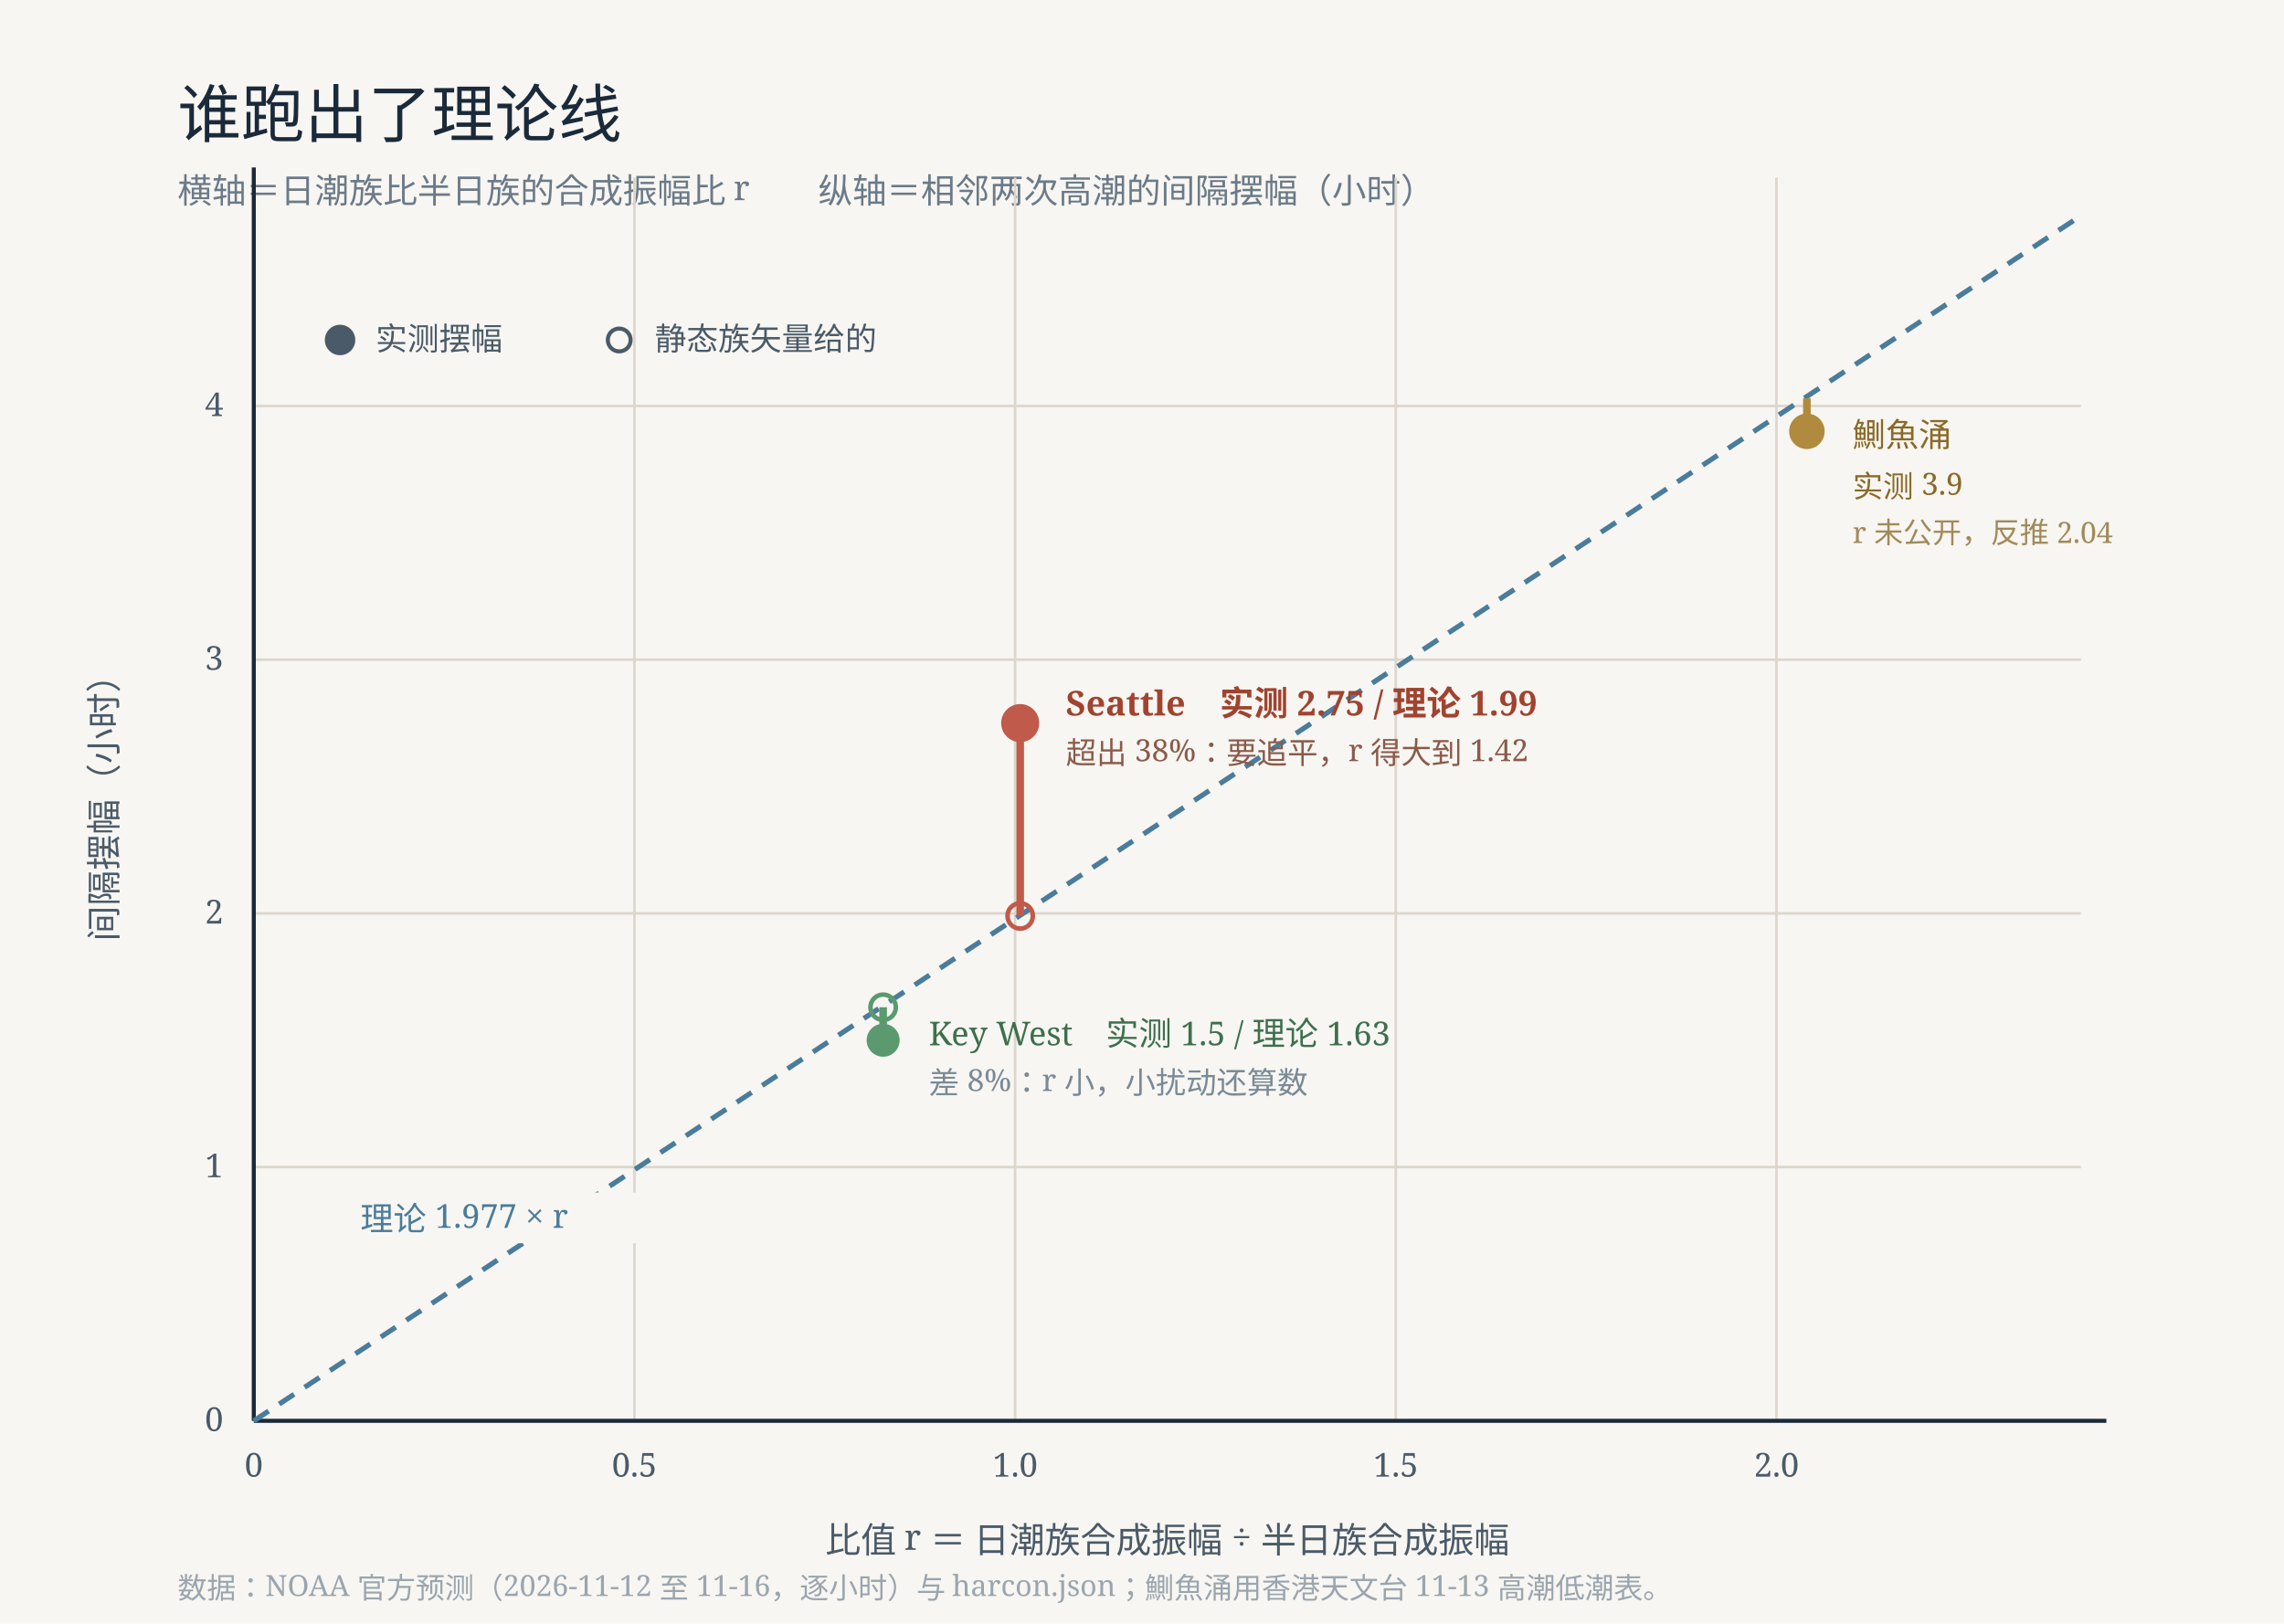
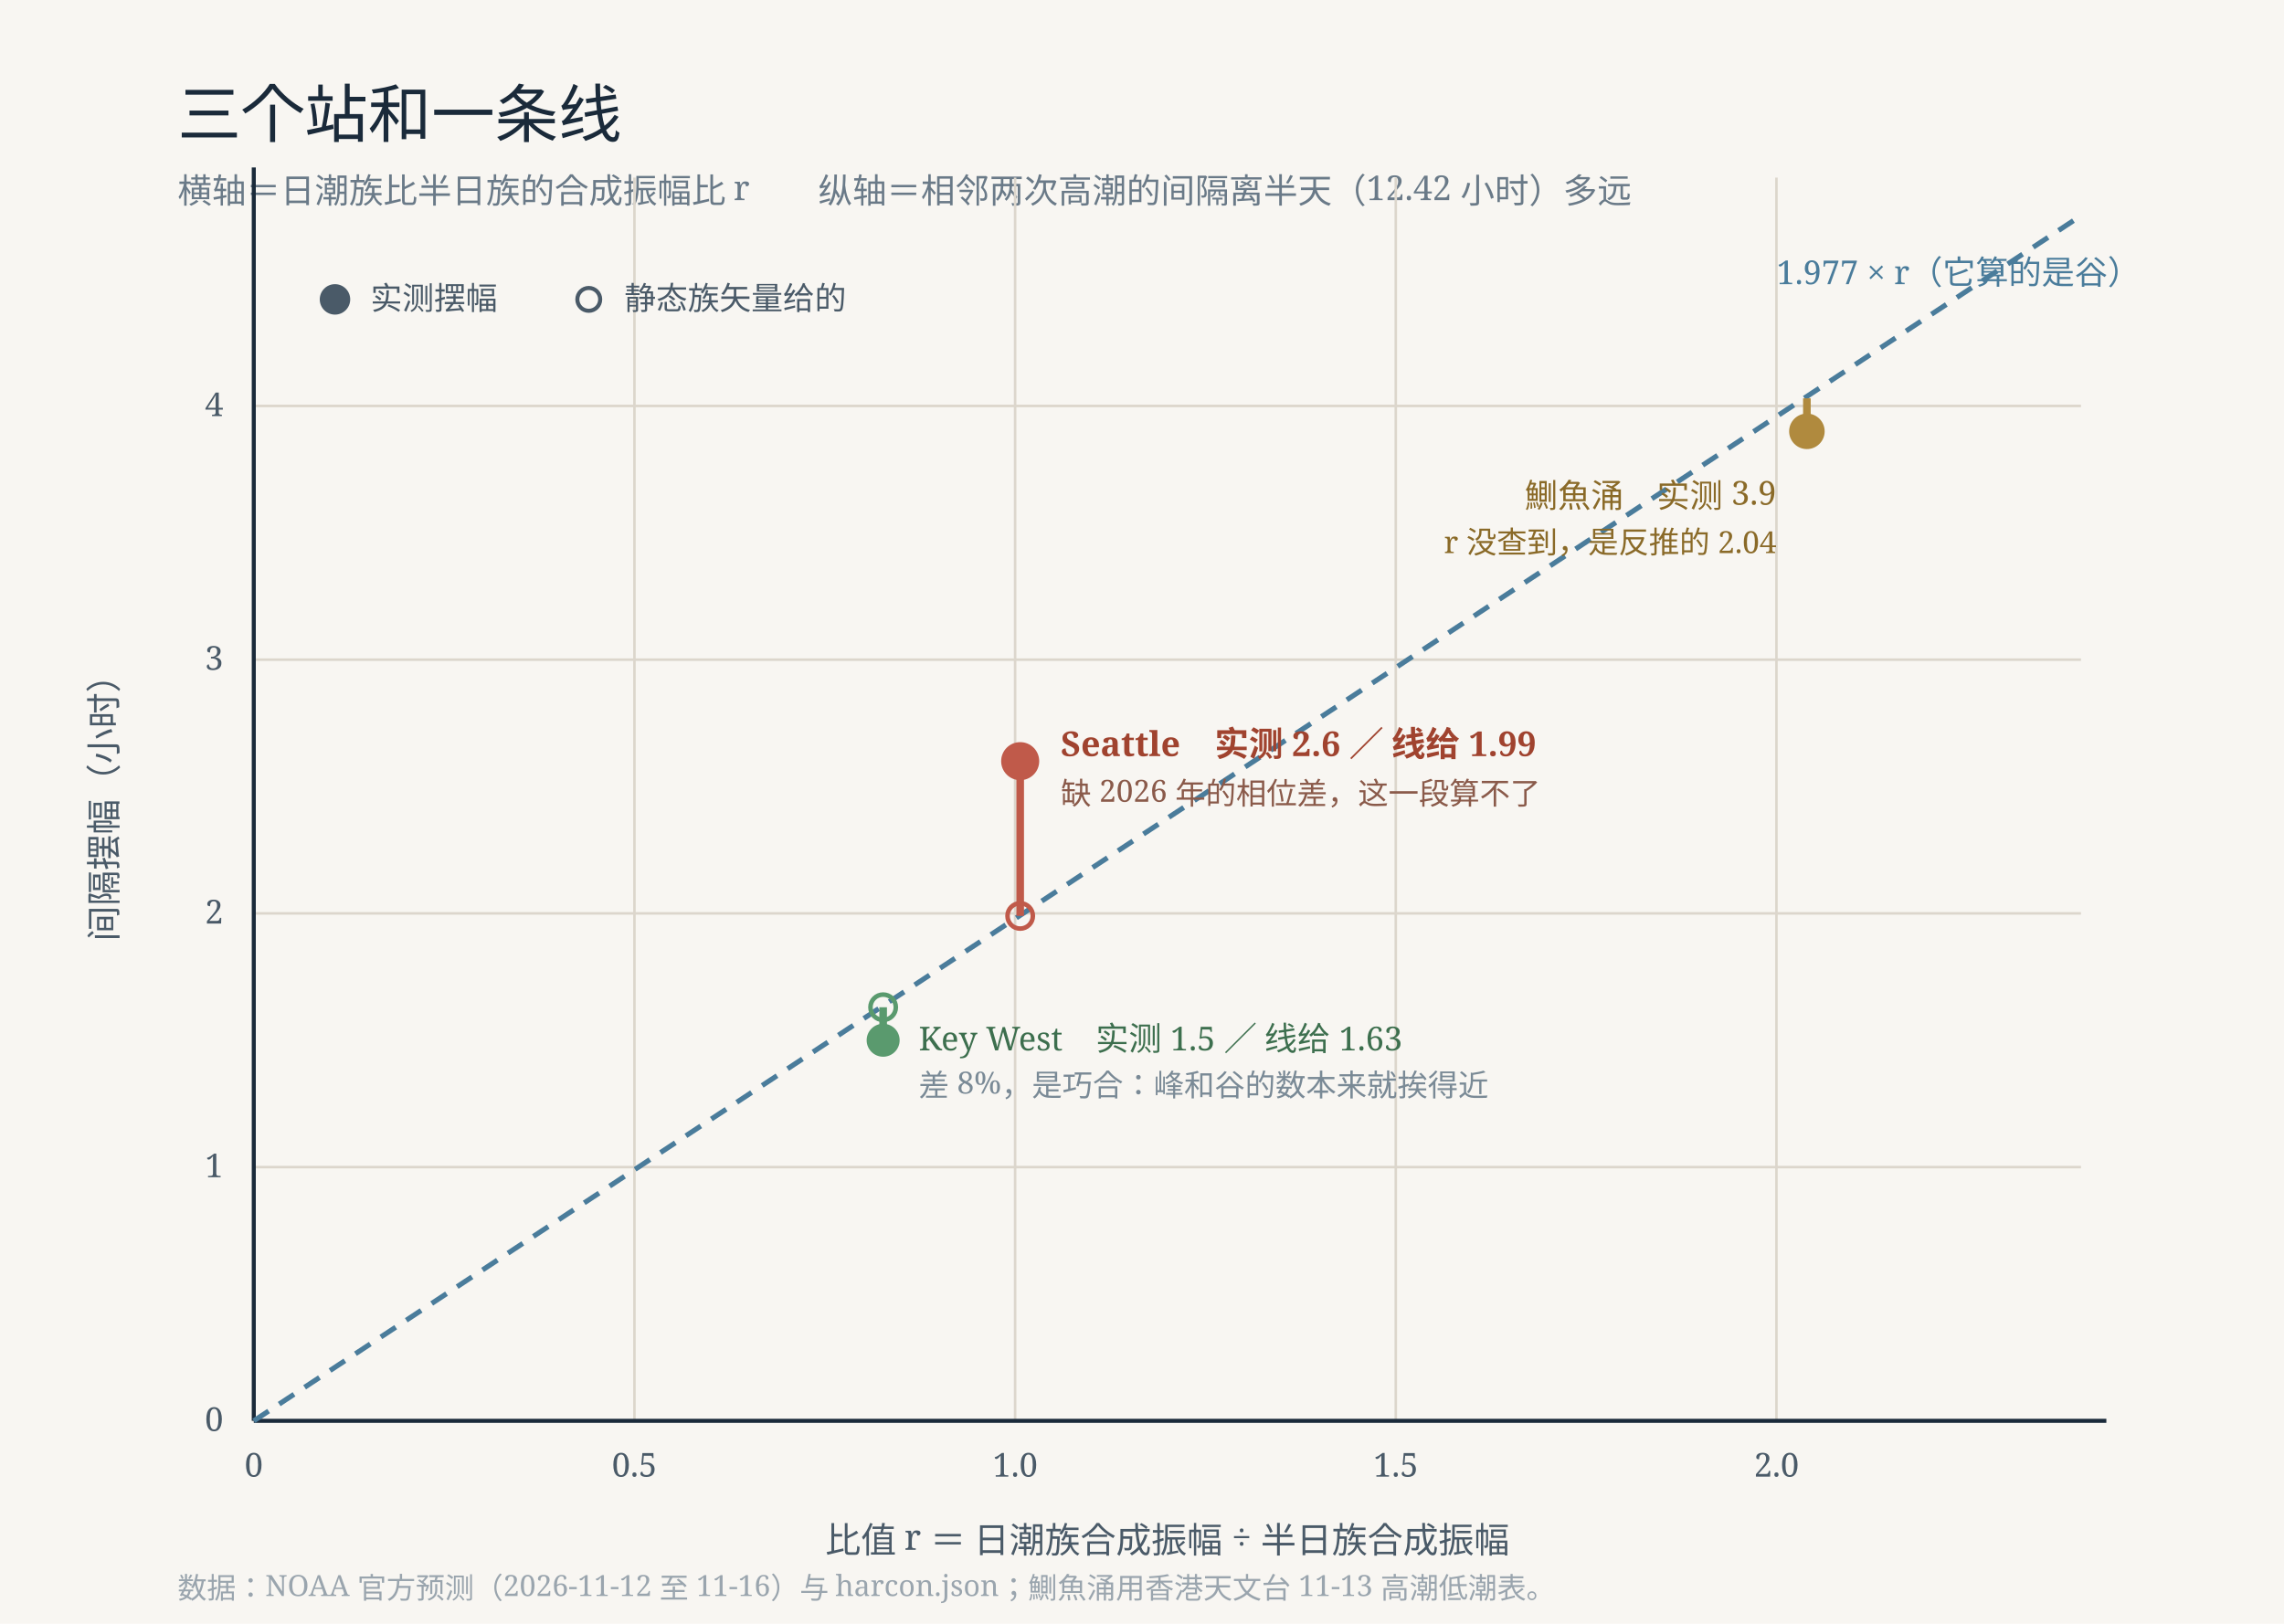
<svg xmlns="http://www.w3.org/2000/svg" width="900" height="640" viewBox="0 0 900 640">
  <rect width="900" height="640" fill="#f8f6f2" />
-   <text x="70" y="54" font-family="Georgia, 'Microsoft YaHei', serif" font-size="25" fill="#1a2a3a">谁跑出了理论线</text>
-   <text x="70" y="80" font-family="Georgia, 'Microsoft YaHei', serif" font-size="13.5" fill="#6a7a88">横轴＝日潮族比半日族的合成振幅比 r　　纵轴＝相邻两次高潮的间隔摆幅（小时）</text>
+   <text x="70" y="54" font-family="Georgia, 'Microsoft YaHei', serif" font-size="25" fill="#1a2a3a">三个站和一条线</text>
+   <text x="70" y="80" font-family="Georgia, 'Microsoft YaHei', serif" font-size="13.5" fill="#6a7a88">横轴＝日潮族比半日族的合成振幅比 r　　纵轴＝相邻两次高潮的间隔离半天（12.42 小时）多远</text>
  <g stroke="#dcd6cc" stroke-width="1">
    <line x1="100" y1="460" x2="820" y2="460" />
    <line x1="100" y1="360" x2="820" y2="360" />
    <line x1="100" y1="260" x2="820" y2="260" />
    <line x1="100" y1="160" x2="820" y2="160" />
    <line x1="250" y1="70" x2="250" y2="560" />
    <line x1="400" y1="70" x2="400" y2="560" />
    <line x1="550" y1="70" x2="550" y2="560" />
    <line x1="700" y1="70" x2="700" y2="560" />
  </g>
  <line x1="100" y1="560" x2="830" y2="560" stroke="#1a2a3a" stroke-width="1.6" />
  <line x1="100" y1="560" x2="100" y2="66" stroke="#1a2a3a" stroke-width="1.6" />
  <g font-family="Georgia, 'Microsoft YaHei', serif" font-size="13" fill="#4a5a68" text-anchor="middle">
    <text x="100" y="582">0</text>
    <text x="250" y="582">0.5</text>
    <text x="400" y="582">1.0</text>
    <text x="550" y="582">1.5</text>
    <text x="700" y="582">2.0</text>
  </g>
  <g font-family="Georgia, 'Microsoft YaHei', serif" font-size="13" fill="#4a5a68" text-anchor="end">
    <text x="88" y="564">0</text>
    <text x="88" y="464">1</text>
    <text x="88" y="364">2</text>
    <text x="88" y="264">3</text>
    <text x="88" y="164">4</text>
  </g>
  <text x="460" y="612" font-family="Georgia, 'Microsoft YaHei', serif" font-size="14" fill="#4a5a68" text-anchor="middle">比值 r ＝ 日潮族合成振幅 ÷ 半日族合成振幅</text>
  <text x="46" y="315" font-family="Georgia, 'Microsoft YaHei', serif" font-size="14" fill="#4a5a68" text-anchor="middle" transform="rotate(-90 46 315)">间隔摆幅（小时）</text>
  <line x1="100" y1="560" x2="820" y2="85" stroke="#4a7c9b" stroke-width="2" stroke-dasharray="7 5" />
-   <rect x="136" y="470" width="118" height="20" fill="#f8f6f2" />
-   <text x="142" y="485" font-family="Georgia, 'Microsoft YaHei', serif" font-size="13" fill="#4a7c9b">理论 1.977 × r</text>
+   <text x="700" y="112" font-family="Georgia, 'Microsoft YaHei', serif" font-size="13" fill="#4a7c9b">1.977 × r（它算的是谷）</text>
  <line x1="348" y1="397" x2="348" y2="410" stroke="#5a9a6e" stroke-width="3" />
  <circle cx="348" cy="410" r="6.5" fill="#5a9a6e" />
  <circle cx="348" cy="397" r="5" fill="none" stroke="#5a9a6e" stroke-width="1.8" />
-   <text x="366" y="412" font-family="Georgia, 'Microsoft YaHei', serif" font-size="13" fill="#3d6f4e">Key West　实测 1.5 / 理论 1.63</text>
-   <text x="366" y="431" font-family="Georgia, 'Microsoft YaHei', serif" font-size="12" fill="#7a8a96">差 8%：r 小，小扰动还算数</text>
-   <line x1="402" y1="361" x2="402" y2="285" stroke="#c05a4a" stroke-width="3" />
-   <circle cx="402" cy="285" r="7.5" fill="#c05a4a" />
+   <text x="362" y="414" font-family="Georgia, 'Microsoft YaHei', serif" font-size="13" fill="#3d6f4e">Key West　实测 1.5 ／ 线给 1.63</text>
+   <text x="362" y="432" font-family="Georgia, 'Microsoft YaHei', serif" font-size="12" fill="#7a8a96">差 8%，是巧合：峰和谷的数本来就挨得近</text>
+   <line x1="402" y1="361" x2="402" y2="300" stroke="#c05a4a" stroke-width="3" />
+   <circle cx="402" cy="300" r="7.5" fill="#c05a4a" />
  <circle cx="402" cy="361" r="5" fill="none" stroke="#c05a4a" stroke-width="1.8" />
-   <text x="420" y="282" font-family="Georgia, 'Microsoft YaHei', serif" font-size="13.5" fill="#a0432f" font-weight="bold">Seattle　实测 2.75 / 理论 1.99</text>
-   <text x="420" y="301" font-family="Georgia, 'Microsoft YaHei', serif" font-size="12" fill="#8a5a4a">超出 38%：要追平，r 得大到 1.42</text>
+   <text x="418" y="298" font-family="Georgia, 'Microsoft YaHei', serif" font-size="13.5" fill="#a0432f" font-weight="bold">Seattle　实测 2.6 ／ 线给 1.99</text>
+   <text x="418" y="317" font-family="Georgia, 'Microsoft YaHei', serif" font-size="12" fill="#8a5a4a">缺 2026 年的相位差，这一段算不了</text>
  <line x1="712" y1="157" x2="712" y2="170" stroke="#b08a3e" stroke-width="3" />
  <circle cx="712" cy="170" r="7" fill="#b08a3e" />
-   <text x="730" y="176" font-family="Georgia, 'Microsoft YaHei', serif" font-size="13" fill="#8a6a28">鰂魚涌</text>
-   <text x="730" y="196" font-family="Georgia, 'Microsoft YaHei', serif" font-size="12" fill="#8a6a28">实测 3.9</text>
-   <text x="730" y="214" font-family="Georgia, 'Microsoft YaHei', serif" font-size="11.5" fill="#a08a5a">r 未公开，反推 2.04</text>
+   <text x="700" y="200" font-family="Georgia, 'Microsoft YaHei', serif" font-size="13" fill="#8a6a28" text-anchor="end">鰂魚涌　实测 3.9</text>
+   <text x="700" y="218" font-family="Georgia, 'Microsoft YaHei', serif" font-size="12" fill="#8a6a28" text-anchor="end">r 没查到，是反推的 2.04</text>
  <g font-family="Georgia, 'Microsoft YaHei', serif" font-size="12.5" fill="#4a5a68">
-     <circle cx="134" cy="134" r="6" fill="#4a5a68" />
-     <text x="148" y="138">实测摆幅</text>
-     <circle cx="244" cy="134" r="4.5" fill="none" stroke="#4a5a68" stroke-width="1.6" />
-     <text x="258" y="138">静态族矢量给的</text>
+     <circle cx="132" cy="118" r="6" fill="#4a5a68" />
+     <text x="146" y="122">实测摆幅</text>
+     <circle cx="232" cy="118" r="4.5" fill="none" stroke="#4a5a68" stroke-width="1.6" />
+     <text x="246" y="122">静态族矢量给的</text>
  </g>
-   <text x="70" y="630" font-family="Georgia, 'Microsoft YaHei', serif" font-size="11.5" fill="#9aa5ae">数据：NOAA 官方预测（2026-11-12 至 11-16，逐小时）与 harcon.json；鰂魚涌用香港天文台 11-13 高潮低潮表。</text>
+   <text x="70" y="630" font-family="Georgia, 'Microsoft YaHei', serif" font-size="11.5" fill="#9aa5ae">数据：NOAA 官方预测（2026-11-12 至 11-16）与 harcon.json；鰂魚涌用香港天文台 11-13 高潮低潮表。</text>
</svg>
